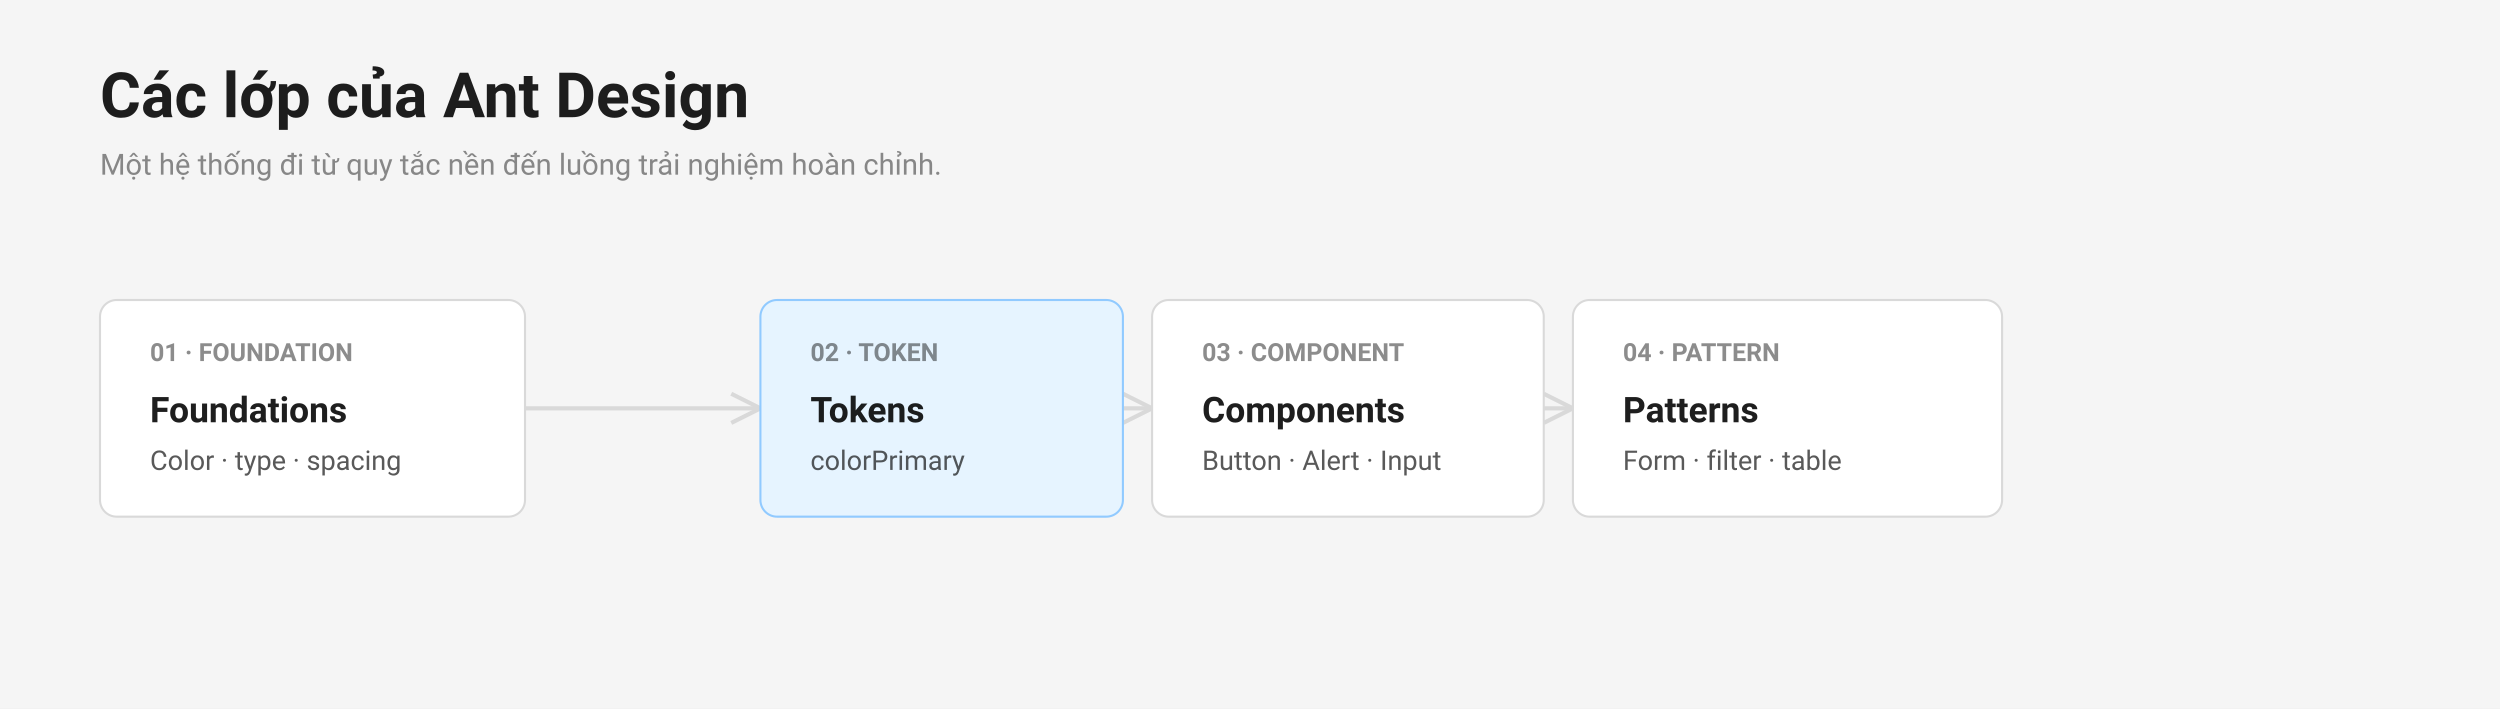
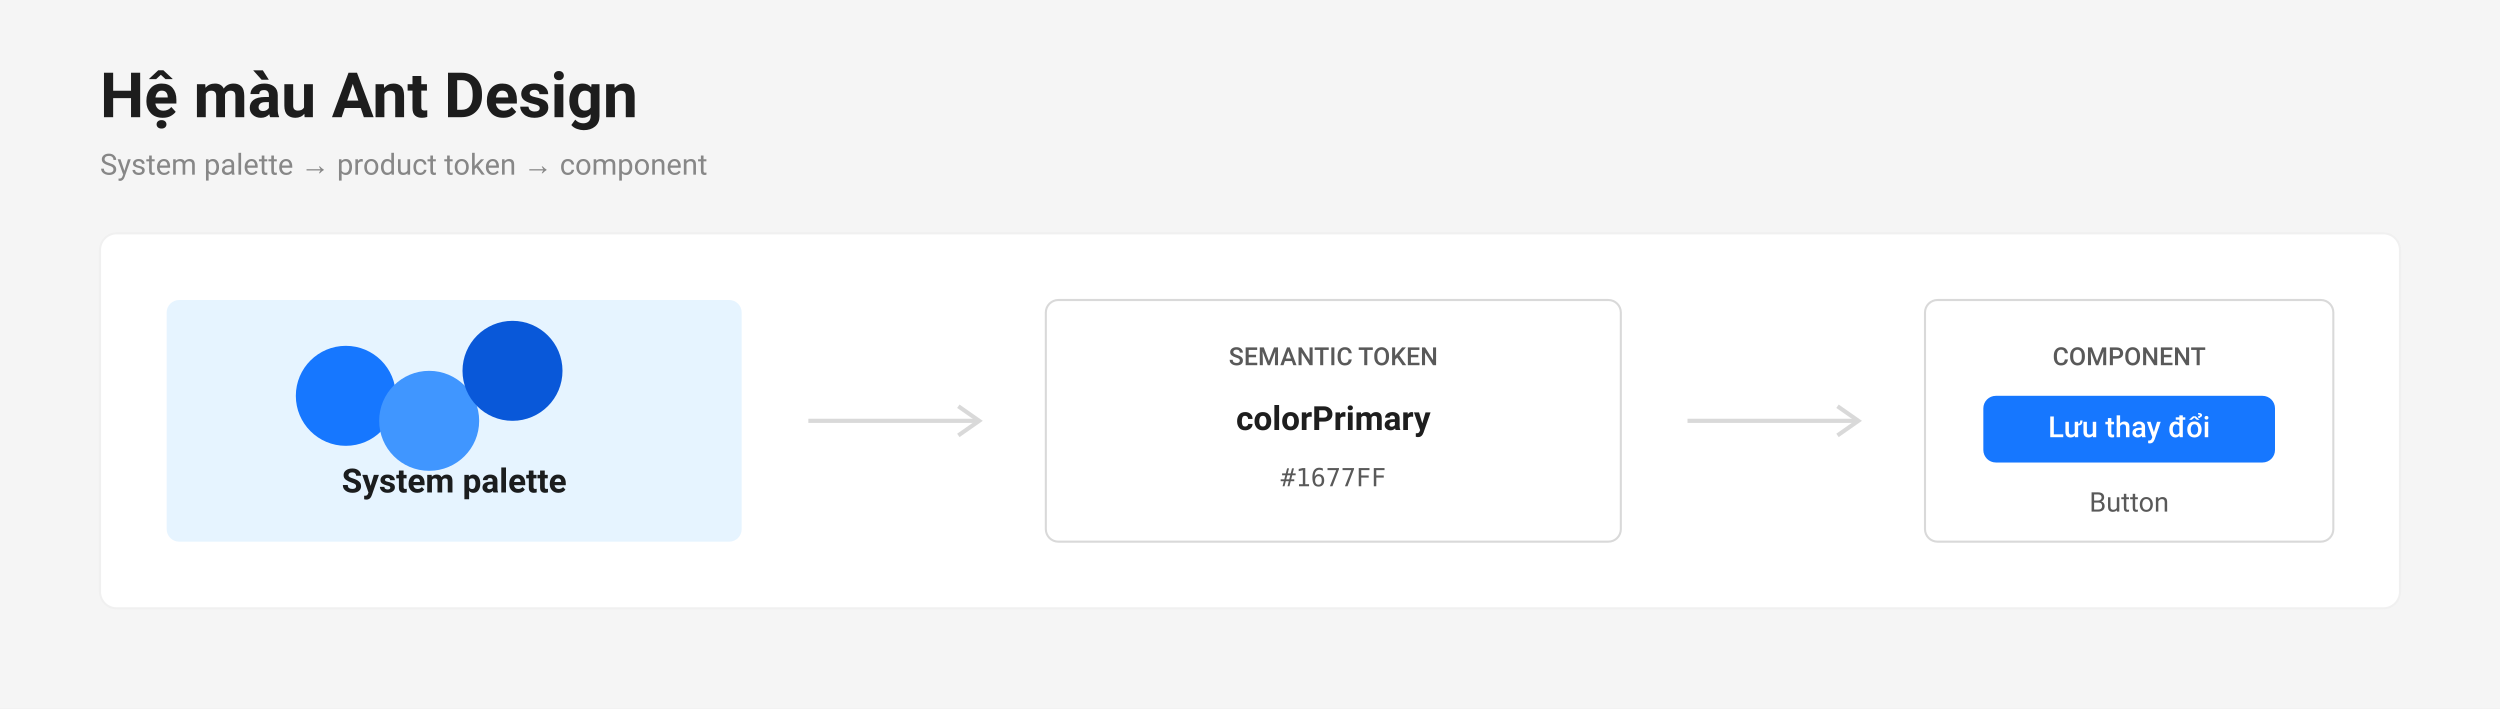
<svg xmlns="http://www.w3.org/2000/svg" width="1200" height="340" viewBox="0 0 1200 340" role="img" aria-labelledby="t d">
-   <style>text{font-family:-apple-system,BlinkMacSystemFont,'Segoe UI',Roboto,'Helvetica Neue',Arial,'Noto Sans',sans-serif;dominant-baseline:middle}.h{font-size:30px;font-weight:600;fill:rgba(0,0,0,.88)}.sub{font-size:14px;fill:rgba(0,0,0,.45)}.ey{font-size:12px;font-weight:600;fill:rgba(0,0,0,.45)}.name{font-size:17px;font-weight:600;fill:rgba(0,0,0,.88)}.body{font-size:13px;fill:rgba(0,0,0,.65)}</style>
+   <style>text{font-family:-apple-system,BlinkMacSystemFont,'Segoe UI',Roboto,'Helvetica Neue',Arial,'Noto Sans',sans-serif;dominant-baseline:middle}.h{font-size:30px;font-weight:600;fill:rgba(0,0,0,.88)}.sub{font-size:14px;fill:rgba(0,0,0,.45)}.label{font-size:12px;font-weight:500;fill:rgba(0,0,0,.65)}.title{font-size:16px;font-weight:600;fill:rgba(0,0,0,.88)}.body{font-size:13px;fill:rgba(0,0,0,.65)}.mono{font-family:ui-monospace,SFMono-Regular,Menlo,Monaco,Consolas,monospace;font-size:12px;fill:rgba(0,0,0,.65)}</style>
  <rect width="1200" height="340" fill="#f5f5f5" />
-   <text class="h" x="48" y="48">Các lớp của Ant Design</text>
-   <text class="sub" x="48" y="80">Một hệ thống đi từ quy tắc nền đến luồng trải nghiệm hoàn chỉnh.</text>
-   <line x1="252" y1="196" x2="948" y2="196" stroke="#d9d9d9" stroke-width="2" />
-   <path d="M 351 189 L 365 196 L 351 203 M 539 189 L 553 196 L 539 203 M 741 189 L 755 196 L 741 203" fill="none" stroke="#d9d9d9" stroke-width="2" />
+   <text class="h" x="48" y="48">Hệ màu Ant Design</text>
+   <text class="sub" x="48" y="80">System palette → product token → component</text>
+   <rect x="48" y="112" width="1104" height="180" rx="8" fill="#fff" stroke="#f0f0f0" />
  <g>
-     <rect x="48" y="144" width="204" height="104" rx="8" fill="#fff" stroke="#d9d9d9" />
-     <text class="ey" x="72" y="170">01 · FOUNDATION</text>
-     <text class="name" x="72" y="198">Foundations</text>
-     <text class="body" x="72" y="222">Color · type · spacing</text>
+     <rect x="80" y="144" width="276" height="116" rx="6" fill="#e6f4ff" />
+     <circle cx="166" cy="190" r="24" fill="#1677ff" />
+     <circle cx="206" cy="202" r="24" fill="#4096ff" />
+     <circle cx="246" cy="178" r="24" fill="#0958d9" />
+     <text class="title" text-anchor="middle" x="218" y="232">System palette</text>
  </g>
+   <path d="M 388 202 H 470" stroke="#d9d9d9" stroke-width="2" />
+   <path d="M 460 195 L 470 202 L 460 209" fill="none" stroke="#d9d9d9" stroke-width="2" />
  <g>
-     <rect x="365" y="144" width="174" height="104" rx="8" fill="#e6f4ff" stroke="#91caff" />
-     <text class="ey" x="389" y="170">02 · TOKEN</text>
-     <text class="name" x="389" y="198">Tokens</text>
-     <text class="body" x="389" y="222">colorPrimary</text>
+     <rect x="502" y="144" width="276" height="116" rx="6" fill="#fff" stroke="#d9d9d9" />
+     <text class="label" text-anchor="middle" x="640" y="172">SEMANTIC TOKEN</text>
+     <text class="title" text-anchor="middle" x="640" y="202">colorPrimary</text>
+     <text class="mono" text-anchor="middle" x="640" y="230">#1677FF</text>
  </g>
+   <path d="M 810 202 H 892" stroke="#d9d9d9" stroke-width="2" />
+   <path d="M 882 195 L 892 202 L 882 209" fill="none" stroke="#d9d9d9" stroke-width="2" />
  <g>
-     <rect x="553" y="144" width="188" height="104" rx="8" fill="#fff" stroke="#d9d9d9" />
-     <text class="ey" x="577" y="170">03 · COMPONENT</text>
-     <text class="name" x="577" y="198">Components</text>
-     <text class="body" x="577" y="222">Button · Alert · Input</text>
-   </g>
-   <g>
-     <rect x="755" y="144" width="206" height="104" rx="8" fill="#fff" stroke="#d9d9d9" />
-     <text class="ey" x="779" y="170">04 · PATTERN</text>
-     <text class="name" x="779" y="198">Patterns</text>
-     <text class="body" x="779" y="222">Form · filter · table</text>
+     <rect x="924" y="144" width="196" height="116" rx="6" fill="#fff" stroke="#d9d9d9" />
+     <text class="label" text-anchor="middle" x="1022" y="172">COMPONENT</text>
+     <rect x="952" y="190" width="140" height="32" rx="6" fill="#1677ff" />
+     <text text-anchor="middle" x="1022" y="206" font-size="14" font-weight="500" fill="#fff">Lưu thay đổi</text>
+     <text class="body" text-anchor="middle" x="1022" y="242">Button</text>
  </g>
</svg>
